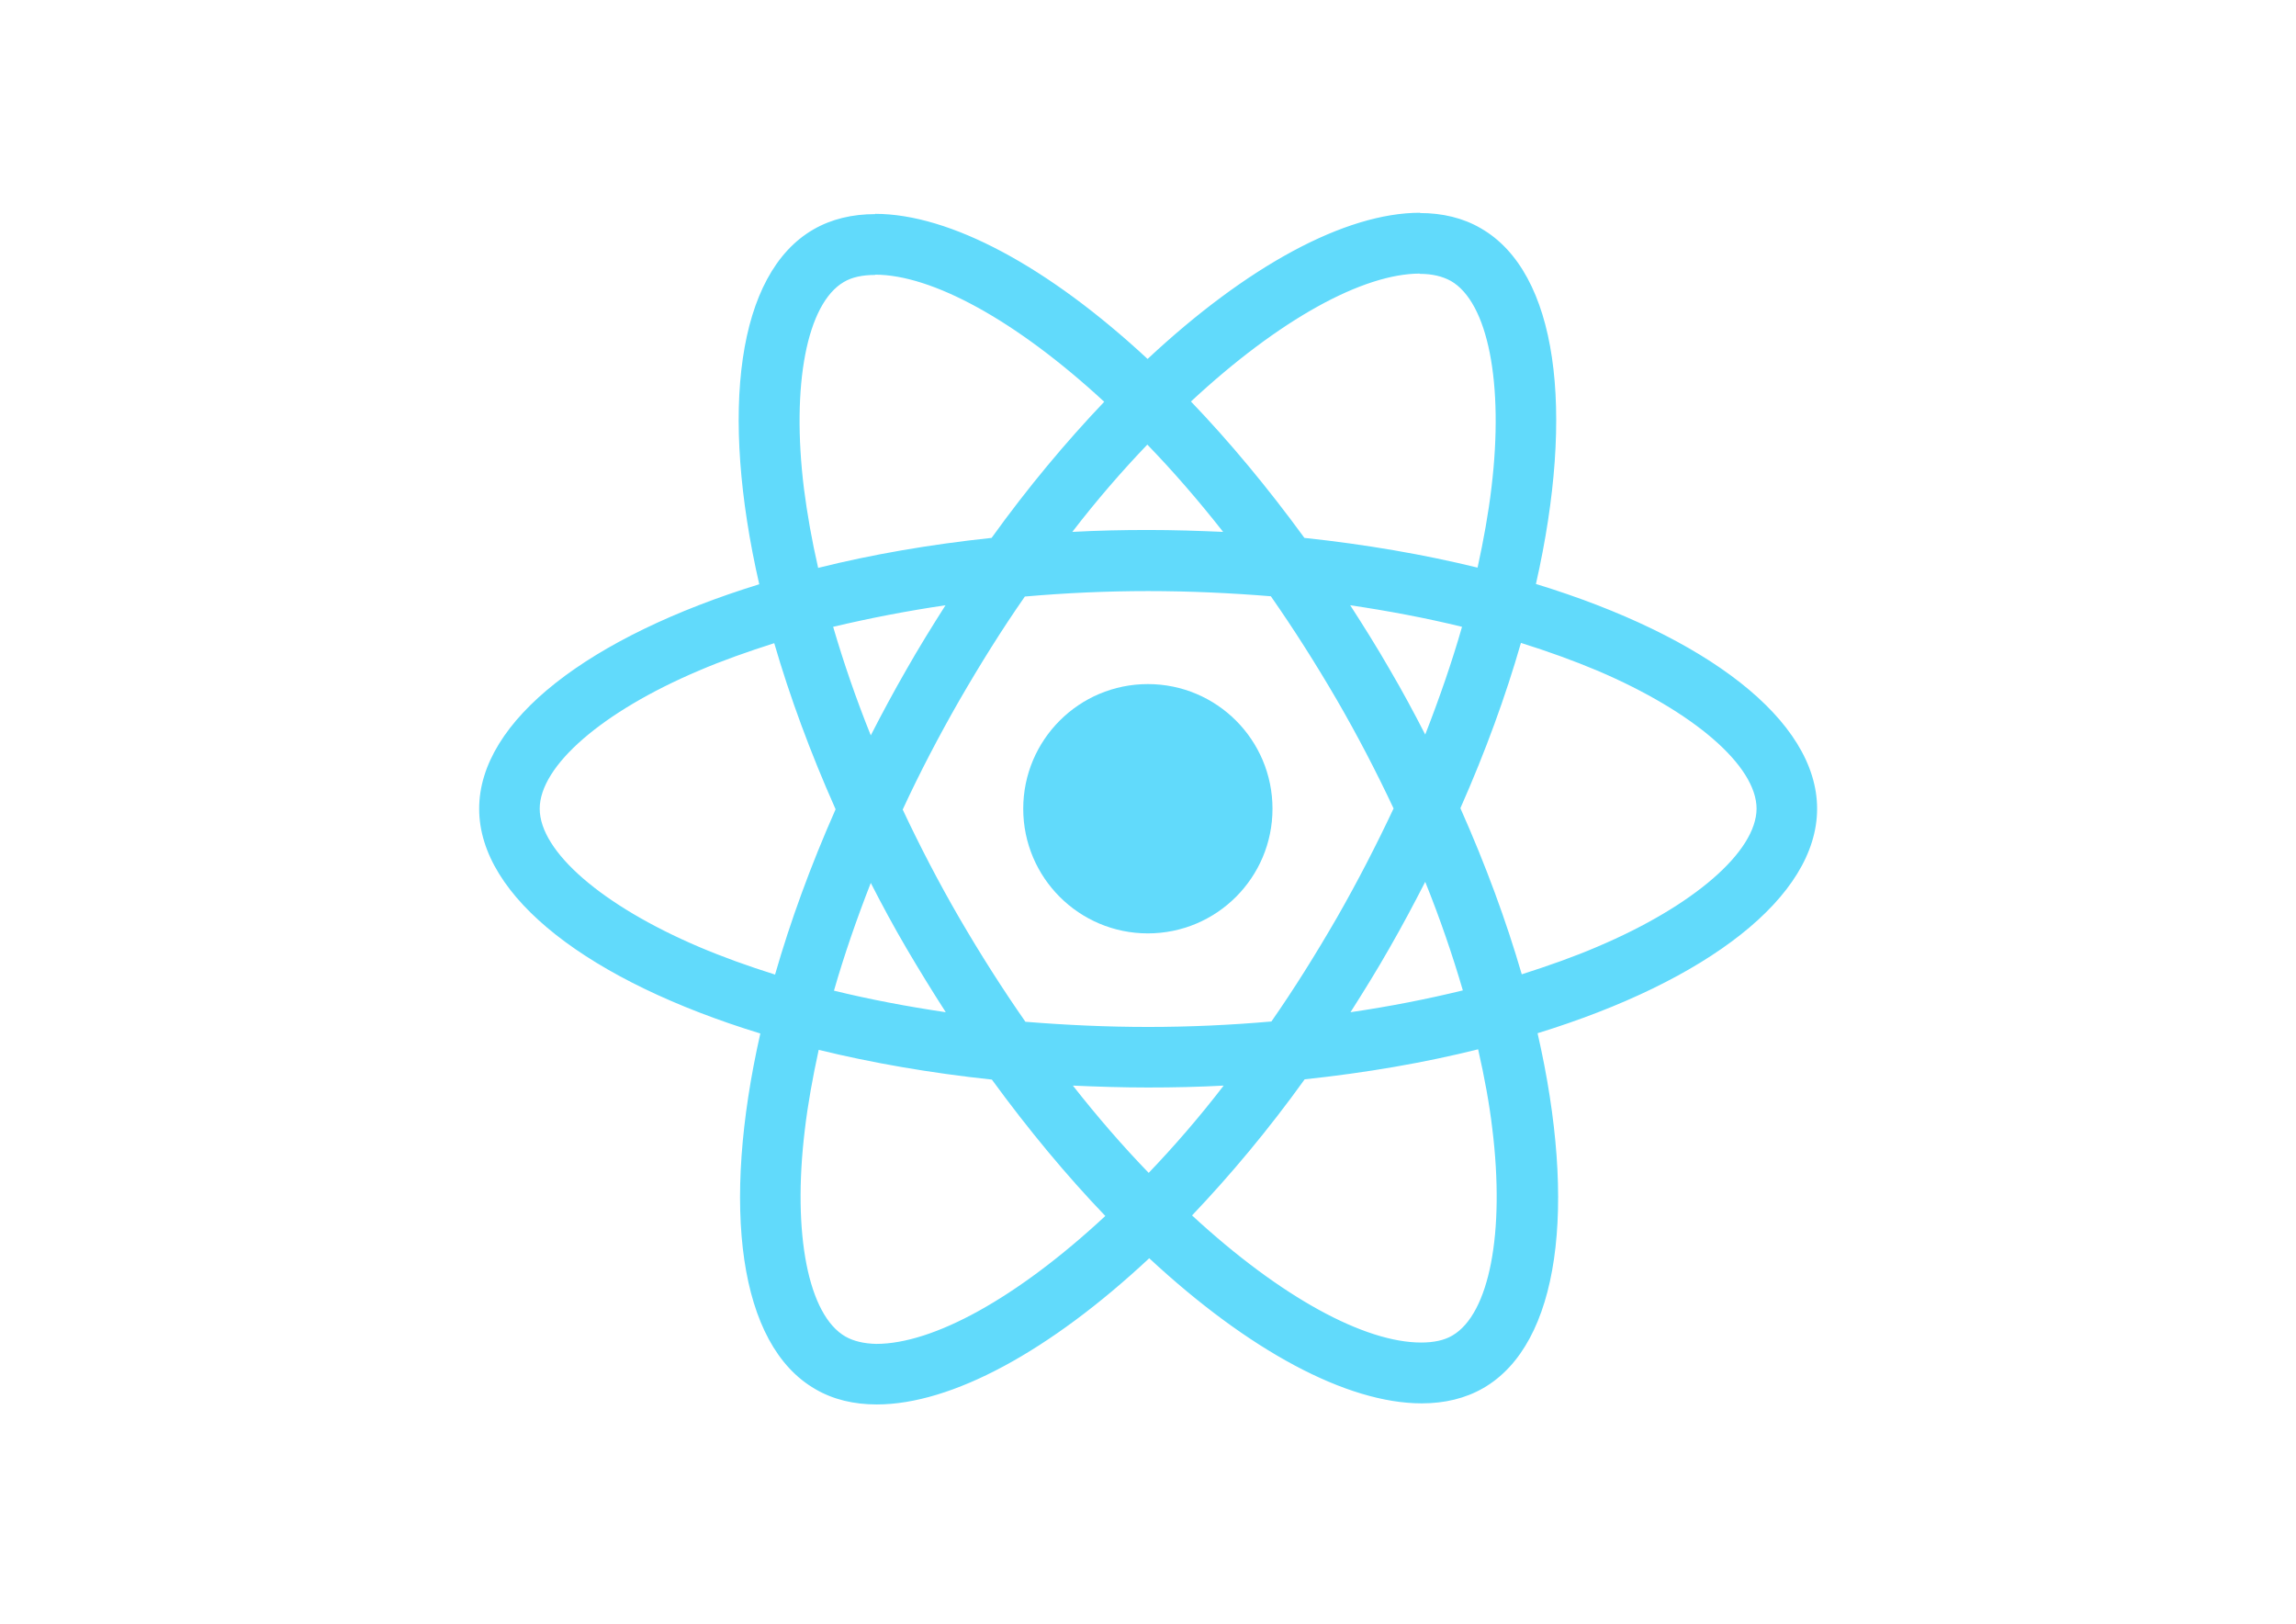
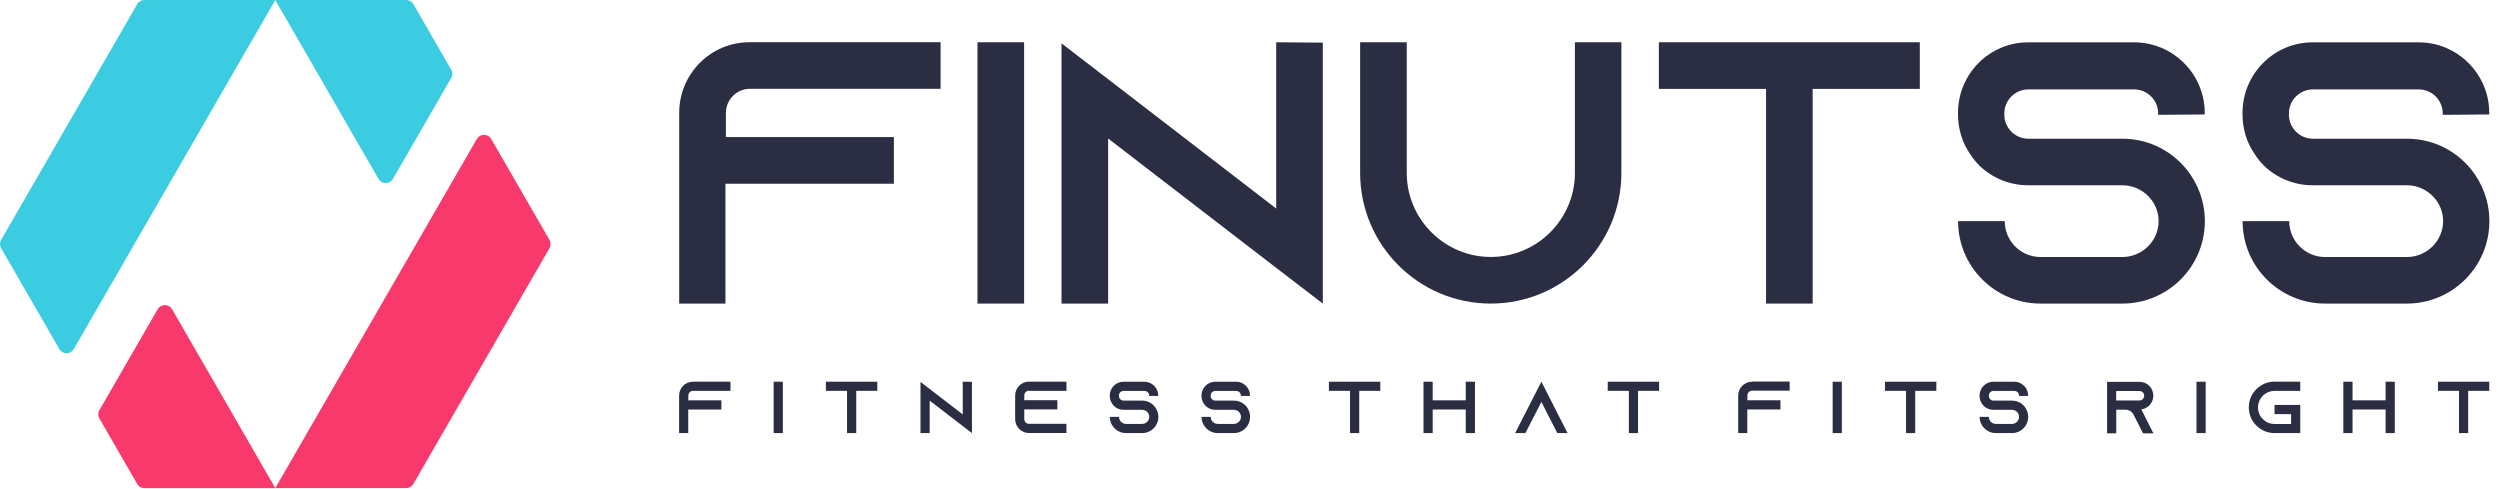
- <svg xmlns="http://www.w3.org/2000/svg" viewBox="0 0 841.9 595.3">
-   <g fill="#61DAFB">
-     <path d="M666.3 296.5c0-32.5-40.7-63.3-103.1-82.4 14.4-63.6 8-114.2-20.2-130.4-6.5-3.8-14.1-5.6-22.4-5.6v22.3c4.6 0 8.3.9 11.4 2.6 13.6 7.8 19.5 37.5 14.9 75.7-1.1 9.4-2.9 19.3-5.1 29.4-19.6-4.8-41-8.5-63.5-10.9-13.5-18.5-27.5-35.3-41.6-50 32.6-30.3 63.2-46.9 84-46.9V78c-27.5 0-63.5 19.6-99.9 53.6-36.4-33.8-72.4-53.2-99.9-53.2v22.3c20.7 0 51.4 16.5 84 46.6-14 14.7-28 31.4-41.3 49.9-22.6 2.4-44 6.1-63.6 11-2.3-10-4-19.7-5.2-29-4.7-38.2 1.1-67.9 14.6-75.8 3-1.8 6.9-2.6 11.5-2.6V78.5c-8.4 0-16 1.8-22.6 5.6-28.1 16.2-34.4 66.7-19.9 130.1-62.2 19.2-102.7 49.9-102.7 82.3 0 32.5 40.7 63.3 103.1 82.4-14.4 63.6-8 114.2 20.2 130.4 6.5 3.8 14.1 5.6 22.5 5.6 27.5 0 63.5-19.6 99.9-53.6 36.4 33.8 72.4 53.2 99.9 53.2 8.4 0 16-1.8 22.6-5.6 28.1-16.2 34.4-66.7 19.9-130.1 62-19.1 102.5-49.9 102.5-82.3zm-130.2-66.7c-3.7 12.9-8.3 26.2-13.5 39.5-4.1-8-8.4-16-13.1-24-4.6-8-9.5-15.8-14.4-23.4 14.2 2.1 27.9 4.7 41 7.9zm-45.8 106.5c-7.8 13.5-15.8 26.3-24.1 38.2-14.9 1.3-30 2-45.2 2-15.1 0-30.2-.7-45-1.9-8.3-11.9-16.4-24.6-24.2-38-7.6-13.1-14.5-26.4-20.8-39.8 6.2-13.4 13.2-26.8 20.7-39.9 7.8-13.5 15.8-26.3 24.1-38.2 14.9-1.3 30-2 45.2-2 15.1 0 30.2.7 45 1.9 8.3 11.9 16.4 24.6 24.2 38 7.6 13.1 14.5 26.4 20.8 39.8-6.3 13.4-13.2 26.8-20.7 39.9zm32.3-13c5.4 13.4 10 26.8 13.8 39.8-13.1 3.2-26.9 5.9-41.2 8 4.9-7.7 9.8-15.6 14.4-23.7 4.6-8 8.9-16.1 13-24.1zM421.2 430c-9.3-9.6-18.6-20.3-27.8-32 9 .4 18.2.7 27.5.7 9.4 0 18.7-.2 27.8-.7-9 11.7-18.3 22.4-27.5 32zm-74.4-58.9c-14.2-2.1-27.9-4.7-41-7.9 3.7-12.9 8.3-26.2 13.5-39.5 4.1 8 8.4 16 13.1 24 4.7 8 9.5 15.8 14.4 23.4zM420.7 163c9.3 9.6 18.6 20.3 27.8 32-9-.4-18.2-.7-27.5-.7-9.4 0-18.7.2-27.8.7 9-11.7 18.3-22.4 27.5-32zm-74 58.9c-4.9 7.7-9.8 15.6-14.4 23.7-4.6 8-8.9 16-13 24-5.4-13.4-10-26.8-13.8-39.8 13.1-3.1 26.9-5.8 41.2-7.9zm-90.5 125.2c-35.4-15.1-58.3-34.9-58.3-50.6 0-15.7 22.9-35.6 58.3-50.6 8.6-3.7 18-7 27.7-10.1 5.7 19.6 13.2 40 22.5 60.9-9.2 20.8-16.6 41.1-22.2 60.6-9.9-3.1-19.3-6.5-28-10.2zM310 490c-13.6-7.8-19.5-37.5-14.9-75.7 1.1-9.4 2.9-19.3 5.1-29.4 19.6 4.8 41 8.5 63.5 10.9 13.5 18.5 27.5 35.3 41.6 50-32.6 30.3-63.2 46.9-84 46.9-4.5-.1-8.3-1-11.3-2.7zm237.2-76.2c4.7 38.2-1.1 67.9-14.6 75.8-3 1.8-6.9 2.6-11.5 2.6-20.7 0-51.4-16.5-84-46.6 14-14.7 28-31.4 41.3-49.9 22.6-2.4 44-6.1 63.6-11 2.3 10.1 4.1 19.8 5.2 29.1zm38.5-66.7c-8.6 3.7-18 7-27.7 10.1-5.7-19.6-13.2-40-22.5-60.9 9.2-20.8 16.6-41.1 22.2-60.6 9.9 3.1 19.3 6.5 28.1 10.2 35.4 15.1 58.3 34.9 58.3 50.6-.1 15.7-23 35.6-58.4 50.6zM320.8 78.4z" />
-     <circle cx="420.9" cy="296.5" r="45.7" />
-     <path d="M520.5 78.1z" />
-   </g>
+ <svg xmlns="http://www.w3.org/2000/svg" width="169" height="33" viewBox="0 0 169 33" fill="none">
+   <path d="M50.655 2.857C48.029 2.857 45.914 5.002 45.914 7.628V20.522H49.041V12.419H60.427V9.267H49.071V7.623C49.071 6.741 49.803 6.004 50.685 6.004H63.584V2.852H50.66L50.655 2.857Z" fill="#2B2D42" />
+   <path d="M69.23 20.522V2.857H66.078V20.522H69.23Z" fill="#2B2D42" />
+   <path d="M86.271 2.857V14.098L74.91 5.353L71.758 2.932V20.522H74.91V9.362L86.271 18.107L89.423 20.522V2.882L86.271 2.857Z" fill="#2B2D42" />
+   <path d="M106.463 2.857V11.692C106.463 14.819 103.912 17.37 100.78 17.37C97.648 17.37 95.097 14.819 95.097 11.692V2.857H91.945V11.692C91.945 16.563 95.904 20.522 100.775 20.522C105.646 20.522 109.606 16.563 109.606 11.692V2.857H106.453H106.463Z" fill="#2B2D42" />
+   <path d="M112.139 2.857V6.009H119.385V20.522H122.537V6.009H129.779V2.857H112.139Z" fill="#2B2D42" />
+   <path d="M149.039 7.728V7.628C149.039 5.007 146.894 2.862 144.273 2.862H137.102C134.476 2.862 132.361 5.007 132.361 7.628V7.728C132.361 8.74 132.662 9.672 133.193 10.429C133.369 10.705 133.574 10.96 133.8 11.186C134.657 12.018 135.819 12.524 137.107 12.524H143.472C144.81 12.524 145.922 13.611 145.922 14.949C145.922 16.287 144.81 17.375 143.472 17.375H137.944C136.606 17.375 135.519 16.287 135.519 14.949H132.366C132.366 18.026 134.862 20.522 137.944 20.522H143.472C146.554 20.522 149.049 18.026 149.049 14.949C149.049 13.611 148.568 12.373 147.786 11.416C147.711 11.341 147.661 11.266 147.586 11.191C146.579 10.083 145.115 9.377 143.472 9.377H137.107C136.225 9.377 135.493 8.645 135.493 7.758V7.658C135.493 6.776 136.225 6.044 137.107 6.044H144.278C145.16 6.044 145.892 6.776 145.892 7.663V7.763L149.044 7.738L149.039 7.728Z" fill="#2B2D42" />
+   <path d="M168.272 7.728V7.628C168.272 5.007 166.127 2.862 163.506 2.862H156.335C153.709 2.862 151.594 5.007 151.594 7.628V7.728C151.594 8.74 151.894 9.672 152.426 10.429C152.601 10.705 152.801 10.96 153.032 11.186C153.889 12.018 155.052 12.524 156.34 12.524H162.704C164.042 12.524 165.155 13.611 165.155 14.949C165.155 16.287 164.042 17.375 162.704 17.375H157.176C155.838 17.375 154.751 16.287 154.751 14.949H151.599C151.599 18.026 154.094 20.522 157.176 20.522H162.704C165.786 20.522 168.282 18.026 168.282 14.949C168.282 13.611 167.801 12.373 167.024 11.416C166.949 11.341 166.899 11.266 166.823 11.191C165.816 10.083 164.353 9.377 162.709 9.377H156.345C155.463 9.377 154.731 8.645 154.731 7.758V7.658C154.731 6.776 155.463 6.044 156.345 6.044H163.516C164.398 6.044 165.13 6.776 165.13 7.663V7.763L168.282 7.738L168.272 7.728Z" fill="#2B2D42" />
+   <path d="M46.84 25.804C46.324 25.804 45.908 26.225 45.908 26.741V29.277H46.525V27.684H48.765V27.062H46.53V26.741C46.53 26.566 46.675 26.421 46.845 26.421H49.381V25.799H46.84V25.804Z" fill="#2B2D42" />
+   <path d="M52.92 29.277V25.804H52.299V29.277H52.92Z" fill="#2B2D42" />
+   <path d="M55.832 25.804V26.421H57.26V29.277H57.882V26.421H59.305V25.804H55.832Z" fill="#2B2D42" />
+   <path d="M65.081 25.804V28.014L62.846 26.295L62.225 25.819V29.277H62.846V27.082L65.081 28.801L65.703 29.277V25.809L65.081 25.804Z" fill="#2B2D42" />
+   <path d="M69.557 26.421H72.093V25.799H69.557C69.041 25.799 68.625 26.22 68.625 26.736V28.335C68.625 28.851 69.041 29.272 69.557 29.272H72.093V28.651H69.557C69.382 28.651 69.241 28.506 69.241 28.33V27.674H71.477V27.052H69.241V26.726C69.241 26.551 69.387 26.411 69.557 26.411V26.421Z" fill="#2B2D42" />
+   <path d="M78.297 26.761V26.741C78.297 26.225 77.876 25.804 77.36 25.804H75.952C75.436 25.804 75.019 26.225 75.019 26.741V26.761C75.019 26.962 75.08 27.142 75.185 27.293C75.22 27.348 75.26 27.398 75.305 27.443C75.475 27.608 75.701 27.703 75.957 27.703H77.21C77.475 27.703 77.691 27.919 77.691 28.18C77.691 28.44 77.47 28.656 77.21 28.656H76.122C75.856 28.656 75.646 28.44 75.646 28.18H75.025C75.025 28.786 75.516 29.277 76.122 29.277H77.21C77.816 29.277 78.307 28.786 78.307 28.18C78.307 27.914 78.212 27.673 78.056 27.483C78.041 27.468 78.031 27.453 78.016 27.438C77.816 27.222 77.53 27.082 77.21 27.082H75.957C75.781 27.082 75.636 26.937 75.636 26.761V26.741C75.636 26.566 75.781 26.426 75.957 26.426H77.365C77.54 26.426 77.686 26.571 77.686 26.746V26.766H78.307L78.297 26.761Z" fill="#2B2D42" />
+   <path d="M84.501 26.761V26.741C84.501 26.225 84.08 25.804 83.564 25.804H82.151C81.635 25.804 81.219 26.225 81.219 26.741V26.761C81.219 26.962 81.279 27.142 81.384 27.293C81.419 27.348 81.459 27.398 81.504 27.443C81.675 27.608 81.9 27.703 82.156 27.703H83.409C83.674 27.703 83.89 27.919 83.89 28.18C83.89 28.44 83.669 28.656 83.409 28.656H82.321C82.056 28.656 81.845 28.44 81.845 28.18H81.224C81.224 28.786 81.715 29.277 82.321 29.277H83.409C84.015 29.277 84.506 28.786 84.506 28.18C84.506 27.914 84.411 27.673 84.261 27.483C84.246 27.468 84.236 27.453 84.221 27.438C84.02 27.222 83.734 27.082 83.409 27.082H82.156C81.981 27.082 81.84 26.937 81.84 26.761V26.741C81.84 26.566 81.986 26.426 82.156 26.426H83.569C83.745 26.426 83.885 26.571 83.885 26.746V26.766H84.506L84.501 26.761Z" fill="#2B2D42" />
+   <path d="M89.834 25.804V26.421H91.262V29.277H91.884V26.421H93.307V25.804H89.834Z" fill="#2B2D42" />
+   <path d="M99.085 25.804V27.062H96.85V25.804H96.228V29.277H96.85V27.683H99.085V29.277H99.707V25.804H99.085Z" fill="#2B2D42" />
+   <path d="M105.651 28.656L104.198 25.804L102.74 28.656L102.424 29.277H103.115L103.436 28.656L104.198 27.167L104.955 28.656L105.275 29.277H105.967L105.651 28.656Z" fill="#2B2D42" />
+   <path d="M108.682 25.804V26.421H110.11V29.277H110.731V26.421H112.155V25.804H108.682Z" fill="#2B2D42" />
+   <path d="M118.434 25.805C117.918 25.805 117.502 26.226 117.502 26.742V29.277H118.118V27.679H120.358V27.057H118.123V26.732C118.123 26.556 118.269 26.411 118.439 26.411H120.98V25.79H118.434V25.805Z" fill="#2B2D42" />
+   <path d="M124.508 29.277V25.804H123.887V29.277H124.508Z" fill="#2B2D42" />
+   <path d="M127.424 25.804V26.421H128.847V29.277H129.468V26.421H130.897V25.804H127.424Z" fill="#2B2D42" />
+   <path d="M137.101 26.761V26.741C137.101 26.225 136.68 25.804 136.164 25.804H134.75C134.234 25.804 133.818 26.225 133.818 26.741V26.761C133.818 26.962 133.878 27.142 133.984 27.293C134.019 27.348 134.059 27.398 134.104 27.443C134.274 27.608 134.5 27.703 134.755 27.703H136.008C136.274 27.703 136.489 27.919 136.489 28.18C136.489 28.44 136.269 28.656 136.008 28.656H134.921C134.655 28.656 134.445 28.44 134.445 28.18H133.823C133.823 28.786 134.314 29.277 134.921 29.277H136.008C136.615 29.277 137.106 28.786 137.106 28.18C137.106 27.914 137.011 27.673 136.86 27.483C136.845 27.468 136.835 27.453 136.82 27.438C136.62 27.222 136.334 27.082 136.013 27.082H134.761C134.585 27.082 134.445 26.937 134.445 26.761V26.741C134.445 26.566 134.59 26.426 134.761 26.426H136.174C136.349 26.426 136.489 26.571 136.489 26.746V26.766H137.111L137.101 26.761Z" fill="#2B2D42" />
+   <path d="M144.748 27.674C144.843 27.664 144.933 27.639 145.018 27.599C145.339 27.448 145.565 27.123 145.565 26.747C145.565 26.486 145.459 26.256 145.294 26.085C145.124 25.915 144.893 25.815 144.632 25.815H142.438V29.293H143.059V27.694H143.68C143.906 27.694 144.096 27.814 144.207 27.99L144.222 28.02L144.552 28.671L144.873 29.293H145.57L145.254 28.671L144.758 27.679L144.748 27.674ZM143.054 27.073V26.431H144.627C144.738 26.431 144.813 26.481 144.853 26.521C144.888 26.556 144.948 26.637 144.948 26.752C144.948 26.877 144.873 26.992 144.758 27.043C144.718 27.062 144.673 27.073 144.627 27.073H143.054Z" fill="#2B2D42" />
+   <path d="M149.104 29.277V25.804H148.482V29.277H149.104Z" fill="#2B2D42" />
+   <path d="M153.759 26.421H155.497V25.799H153.759C152.801 25.799 152.02 26.576 152.02 27.538C152.02 28.5 152.796 29.277 153.759 29.277H155.497V27.373H153.759V27.994H154.876V28.661H153.759C153.142 28.661 152.641 28.16 152.641 27.543C152.641 26.927 153.142 26.426 153.759 26.426V26.421Z" fill="#2B2D42" />
+   <path d="M161.267 25.804V27.062H159.032V25.804H158.41V29.277H159.032V27.683H161.267V29.277H161.888V25.804H161.267Z" fill="#2B2D42" />
+   <path d="M164.805 25.804V26.421H166.228V29.277H166.849V26.421H168.273V25.804H164.805Z" fill="#2B2D42" />
+   <path fill-rule="evenodd" clip-rule="evenodd" d="M0.075 16.778C-0.025 16.603 -0.025 16.392 0.075 16.217C1.223 14.227 8.128 2.27 9.276 0.281C9.376 0.105 9.562 0 9.762 0H18.612C18.612 0 7.467 19.304 4.986 23.599C4.886 23.774 4.701 23.879 4.5 23.879C4.3 23.879 4.114 23.774 4.014 23.599C3.002 21.845 0.707 17.866 0.075 16.778ZM30.504 5.272C30.605 5.097 30.605 4.886 30.504 4.711C29.998 3.834 28.45 1.153 27.944 0.281C27.843 0.105 27.658 0 27.457 0H18.607C18.607 0 23.934 9.226 25.588 12.098C25.689 12.273 25.874 12.378 26.074 12.378C26.275 12.378 26.46 12.273 26.56 12.098C27.573 10.344 29.868 6.364 30.499 5.277L30.504 5.272Z" fill="#3BCCE1" />
+   <path fill-rule="evenodd" clip-rule="evenodd" d="M37.145 16.217C37.245 16.392 37.245 16.603 37.145 16.778C35.998 18.768 29.092 30.725 27.944 32.714C27.844 32.89 27.659 32.995 27.458 32.995H18.608C18.608 32.995 29.753 13.691 32.234 9.396C32.334 9.221 32.52 9.116 32.72 9.116C32.92 9.116 33.106 9.221 33.206 9.396C34.218 11.15 36.514 15.129 37.145 16.217ZM6.716 27.723C6.616 27.898 6.616 28.109 6.716 28.284C7.222 29.161 8.77 31.843 9.277 32.719C9.377 32.895 9.562 33 9.763 33H18.613C18.613 33 13.286 23.774 11.632 20.902C11.532 20.727 11.346 20.622 11.146 20.622C10.945 20.622 10.76 20.727 10.66 20.902C9.647 22.657 7.352 26.636 6.721 27.723H6.716Z" fill="#F73A6B" />
</svg>
